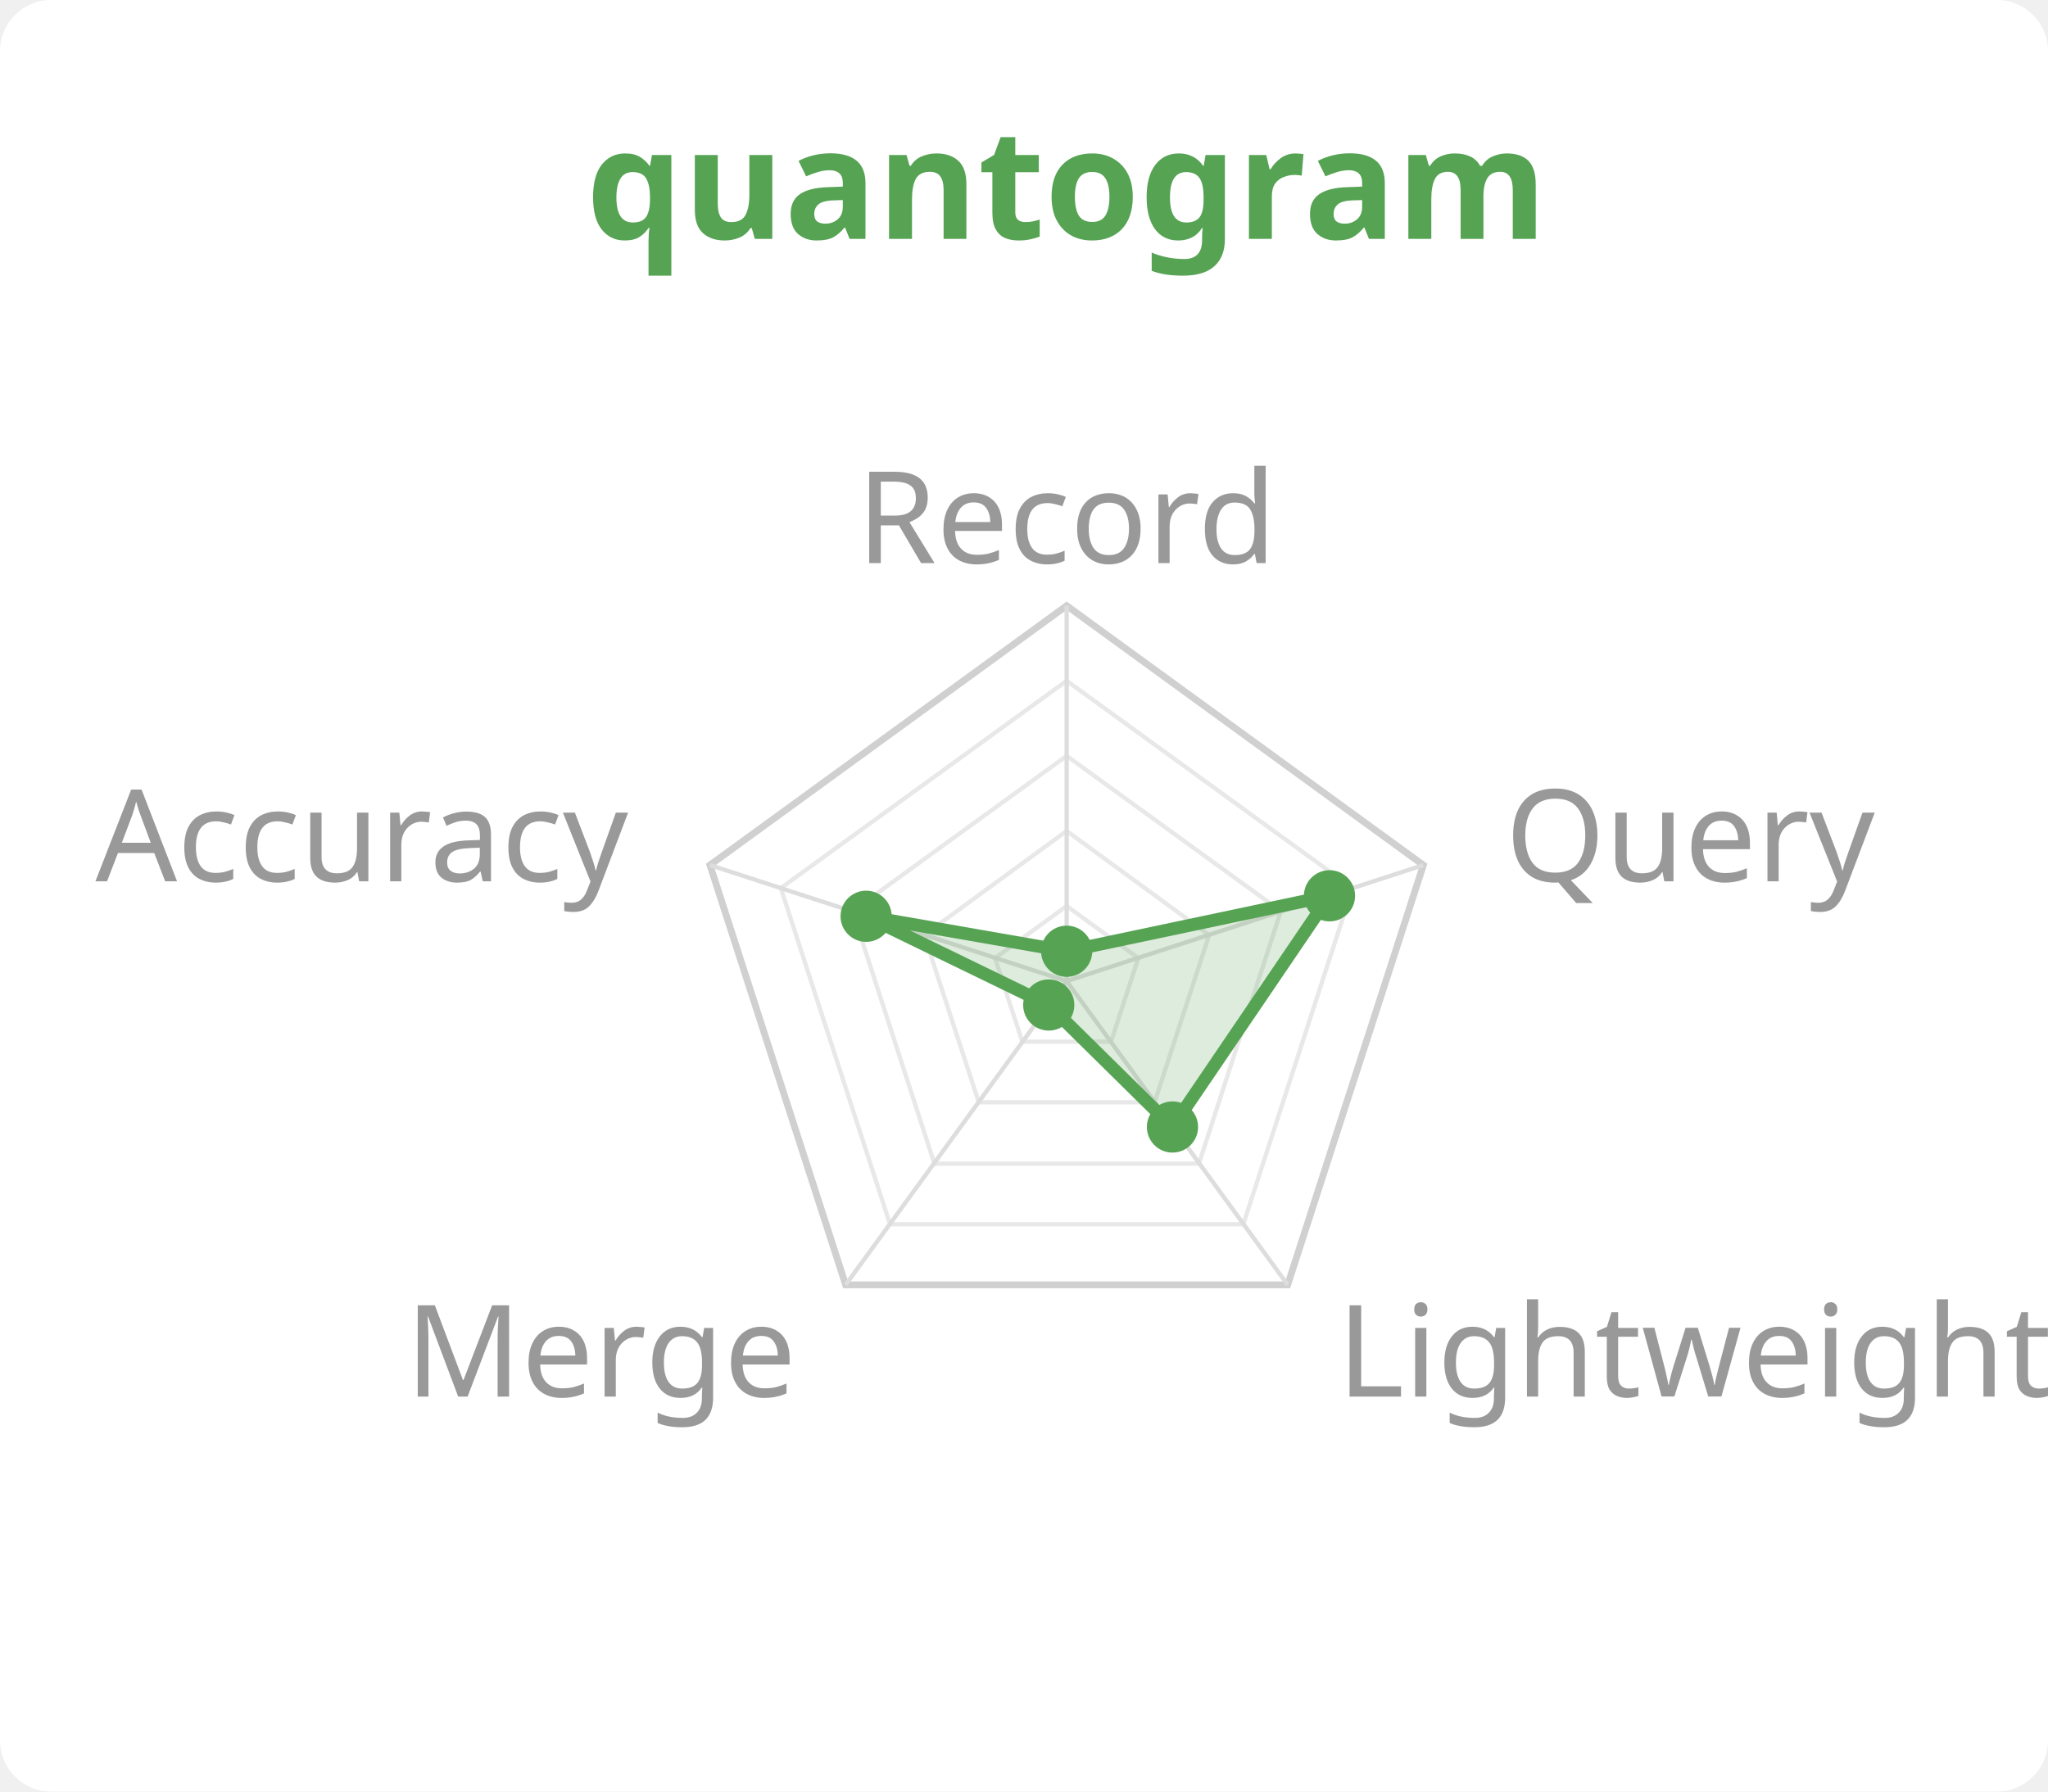
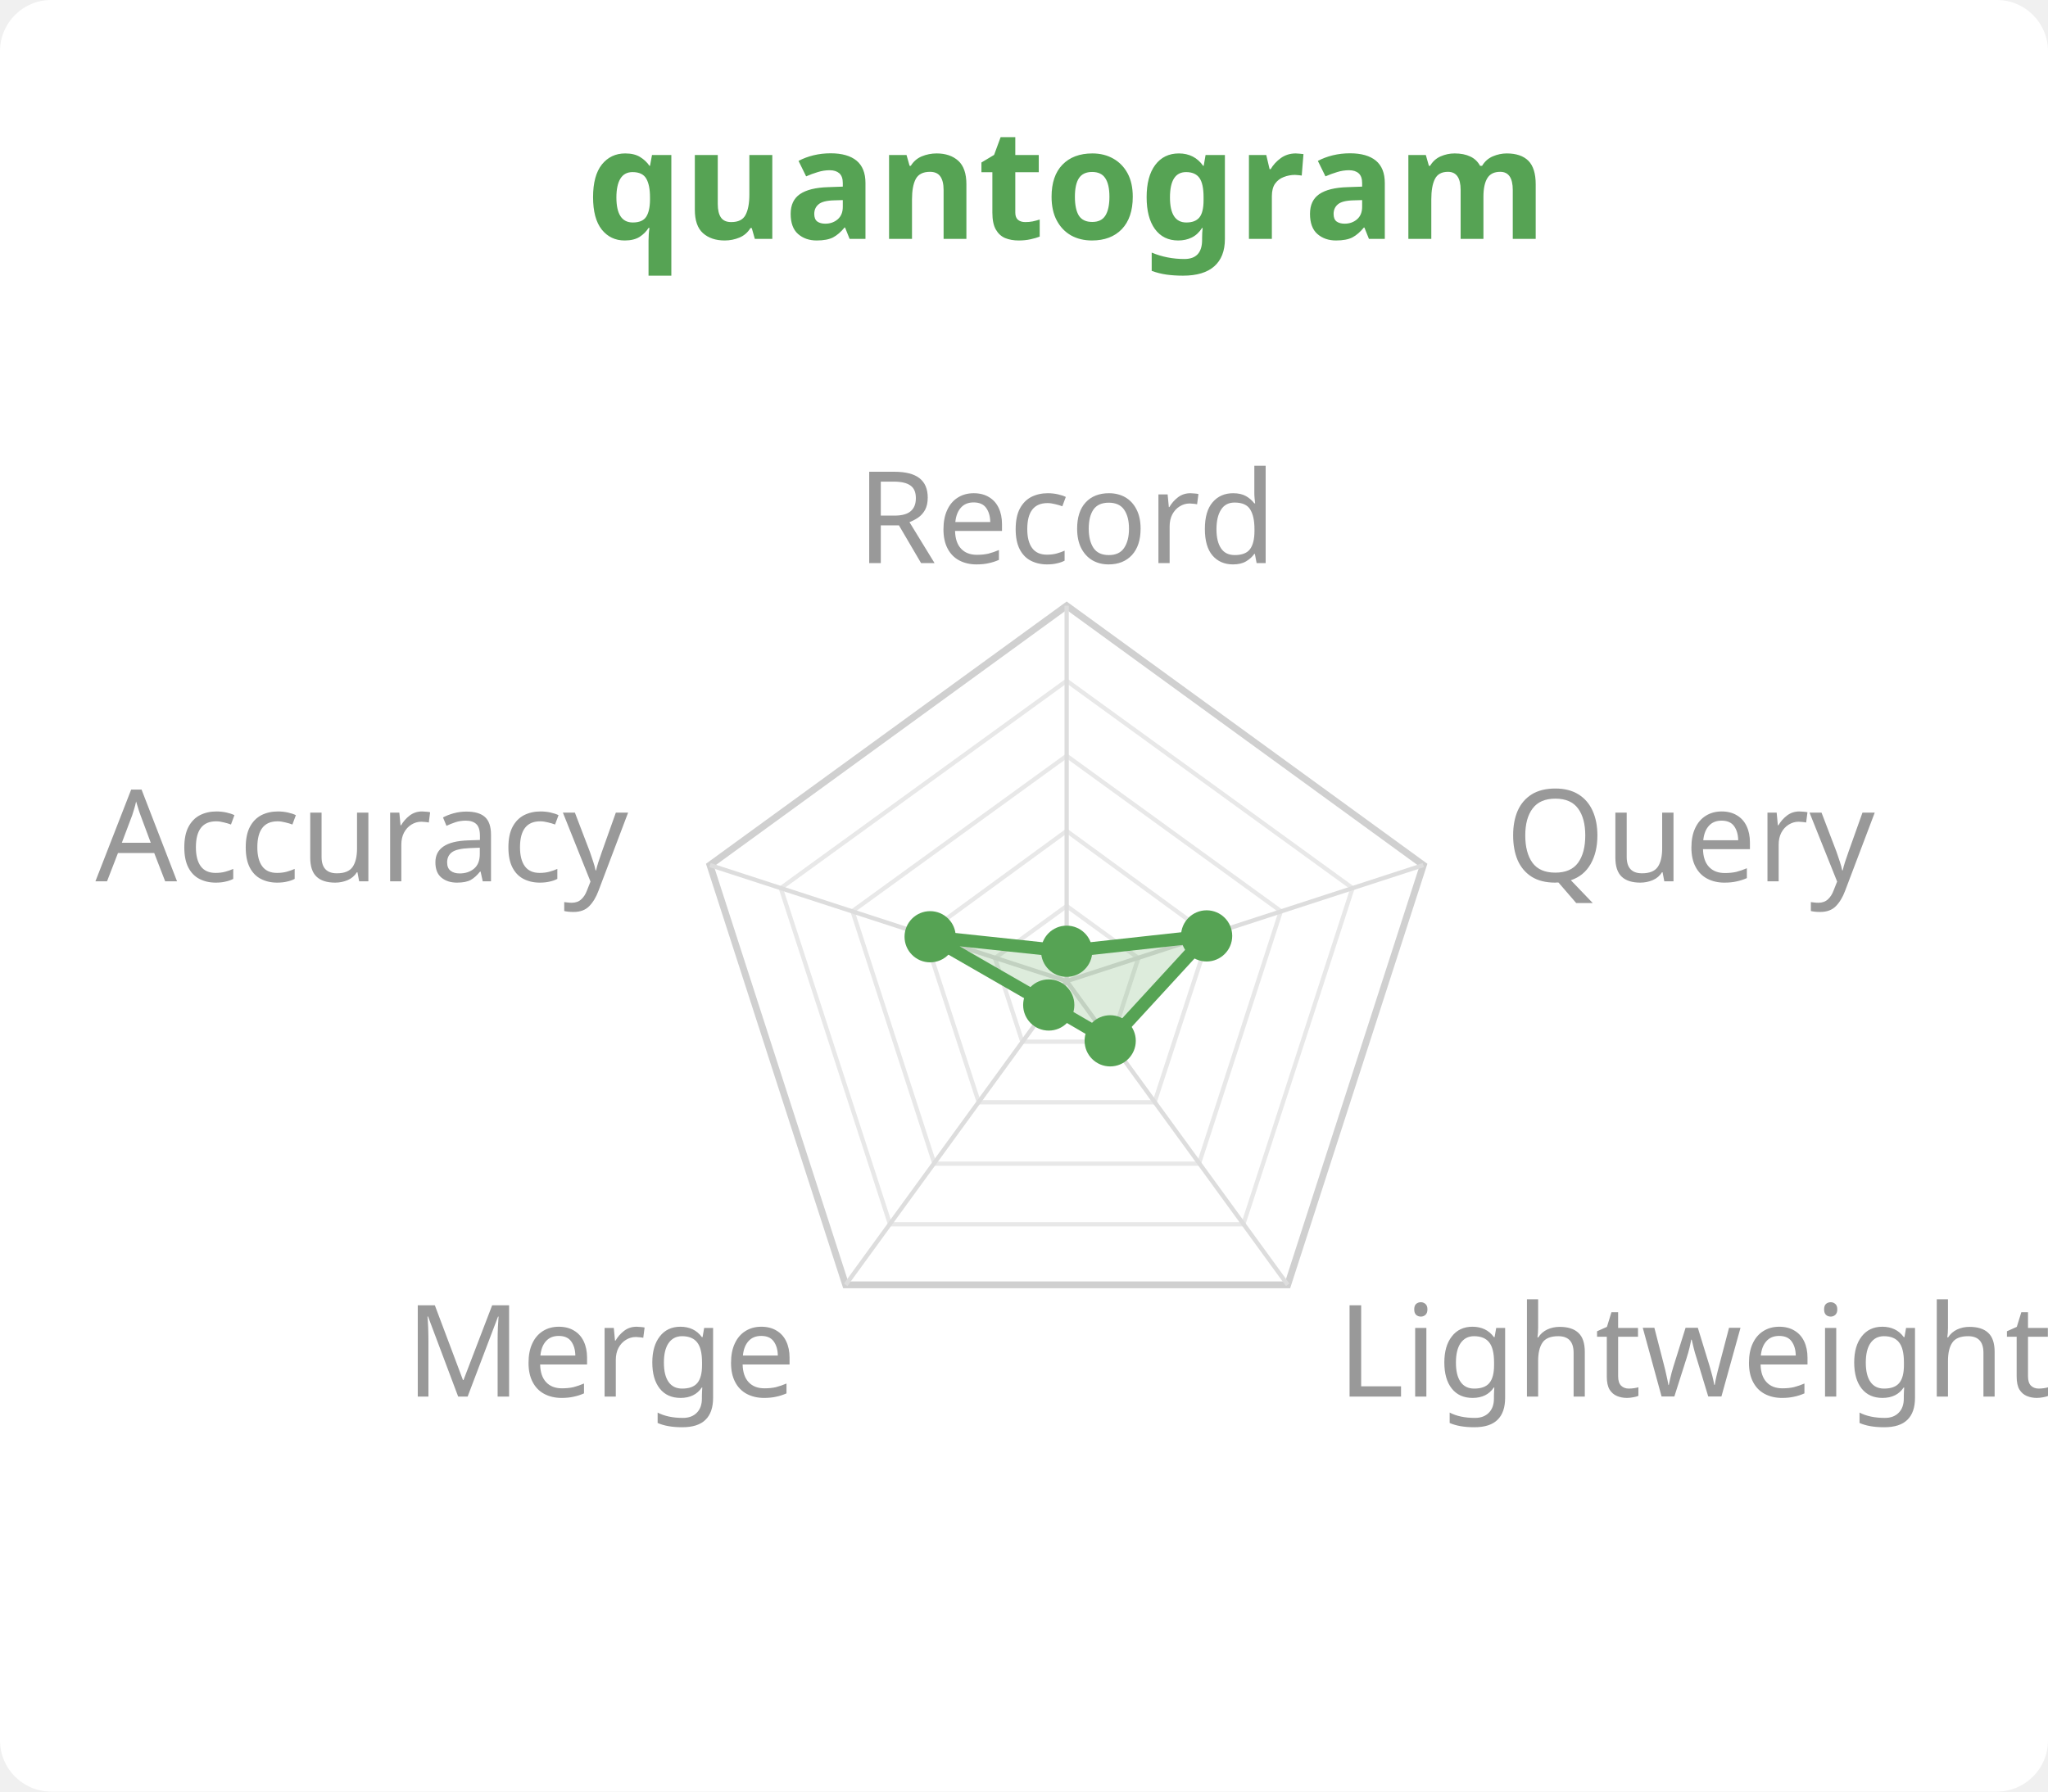
<svg xmlns="http://www.w3.org/2000/svg" viewBox="0 0 240 210" width="240" height="210">
  <rect x="0.0" y="0.0" width="240.0" height="210.0" fill="white" rx="6" />
  <text x="125.0" y="28.0" font-family="system-ui,sans-serif" font-size="18" font-weight="600" fill="#56A354" text-anchor="middle">quantogram</text>
  <polygon points="125.0,106.2 133.4,112.3 130.2,122.1 119.8,122.1 116.6,112.3" fill="none" stroke="#e8e8e8" stroke-width="0.5" />
  <polygon points="125.0,97.4 141.7,109.6 135.3,129.2 114.7,129.2 108.3,109.6" fill="none" stroke="#e8e8e8" stroke-width="0.5" />
  <polygon points="125.0,88.6 150.1,106.8 140.5,136.4 109.5,136.4 99.9,106.8" fill="none" stroke="#e8e8e8" stroke-width="0.5" />
  <polygon points="125.0,79.8 158.5,104.1 145.7,143.5 104.3,143.5 91.5,104.1" fill="none" stroke="#e8e8e8" stroke-width="0.5" />
  <polygon points="125.0,71.0 166.8,101.4 150.9,150.6 99.1,150.6 83.2,101.4" fill="none" stroke="#d0d0d0" stroke-width="0.8" />
  <line x1="125" y1="115" x2="125.0" y2="71.0" stroke="#ddd" stroke-width="0.5" />
  <line x1="125" y1="115" x2="166.8" y2="101.4" stroke="#ddd" stroke-width="0.5" />
  <line x1="125" y1="115" x2="150.9" y2="150.6" stroke="#ddd" stroke-width="0.5" />
  <line x1="125" y1="115" x2="99.1" y2="150.6" stroke="#ddd" stroke-width="0.5" />
  <line x1="125" y1="115" x2="83.2" y2="101.4" stroke="#ddd" stroke-width="0.5" />
  <text x="125.0" y="66.0" font-family="system-ui,sans-serif" font-size="15" fill="#999" text-anchor="middle">Record</text>
  <text x="176.4" y="103.3" font-family="system-ui,sans-serif" font-size="15" fill="#999" text-anchor="start">Query</text>
  <text x="156.7" y="163.7" font-family="system-ui,sans-serif" font-size="15" fill="#999" text-anchor="start">Lightweight</text>
  <text x="93.3" y="163.7" font-family="system-ui,sans-serif" font-size="15" fill="#999" text-anchor="end">Merge</text>
  <text x="73.6" y="103.3" font-family="system-ui,sans-serif" font-size="15" fill="#999" text-anchor="end">Accuracy</text>
-   <polygon points="125.0,111.5 155.8,105.0 137.4,132.1 122.9,117.8 101.5,107.4" fill="#56A354" fill-opacity="0.20" stroke="#56A354" stroke-width="1.5" />
+   <polygon points="125.0,111.5 141.4,109.7 130.1,122.0 122.9,117.8 109.0,109.8" fill="#56A354" fill-opacity="0.20" stroke="#56A354" stroke-width="1.5" />
  <circle cx="125.0" cy="111.5" r="3" fill="#56A354" />
-   <circle cx="155.8" cy="105.0" r="3" fill="#56A354" />
-   <circle cx="137.4" cy="132.1" r="3" fill="#56A354" />
+   <circle cx="141.4" cy="109.7" r="3" fill="#56A354" />
+   <circle cx="130.1" cy="122.0" r="3" fill="#56A354" />
  <circle cx="122.9" cy="117.8" r="3" fill="#56A354" />
-   <circle cx="101.5" cy="107.4" r="3" fill="#56A354" />
+   <circle cx="109.0" cy="109.8" r="3" fill="#56A354" />
</svg>
